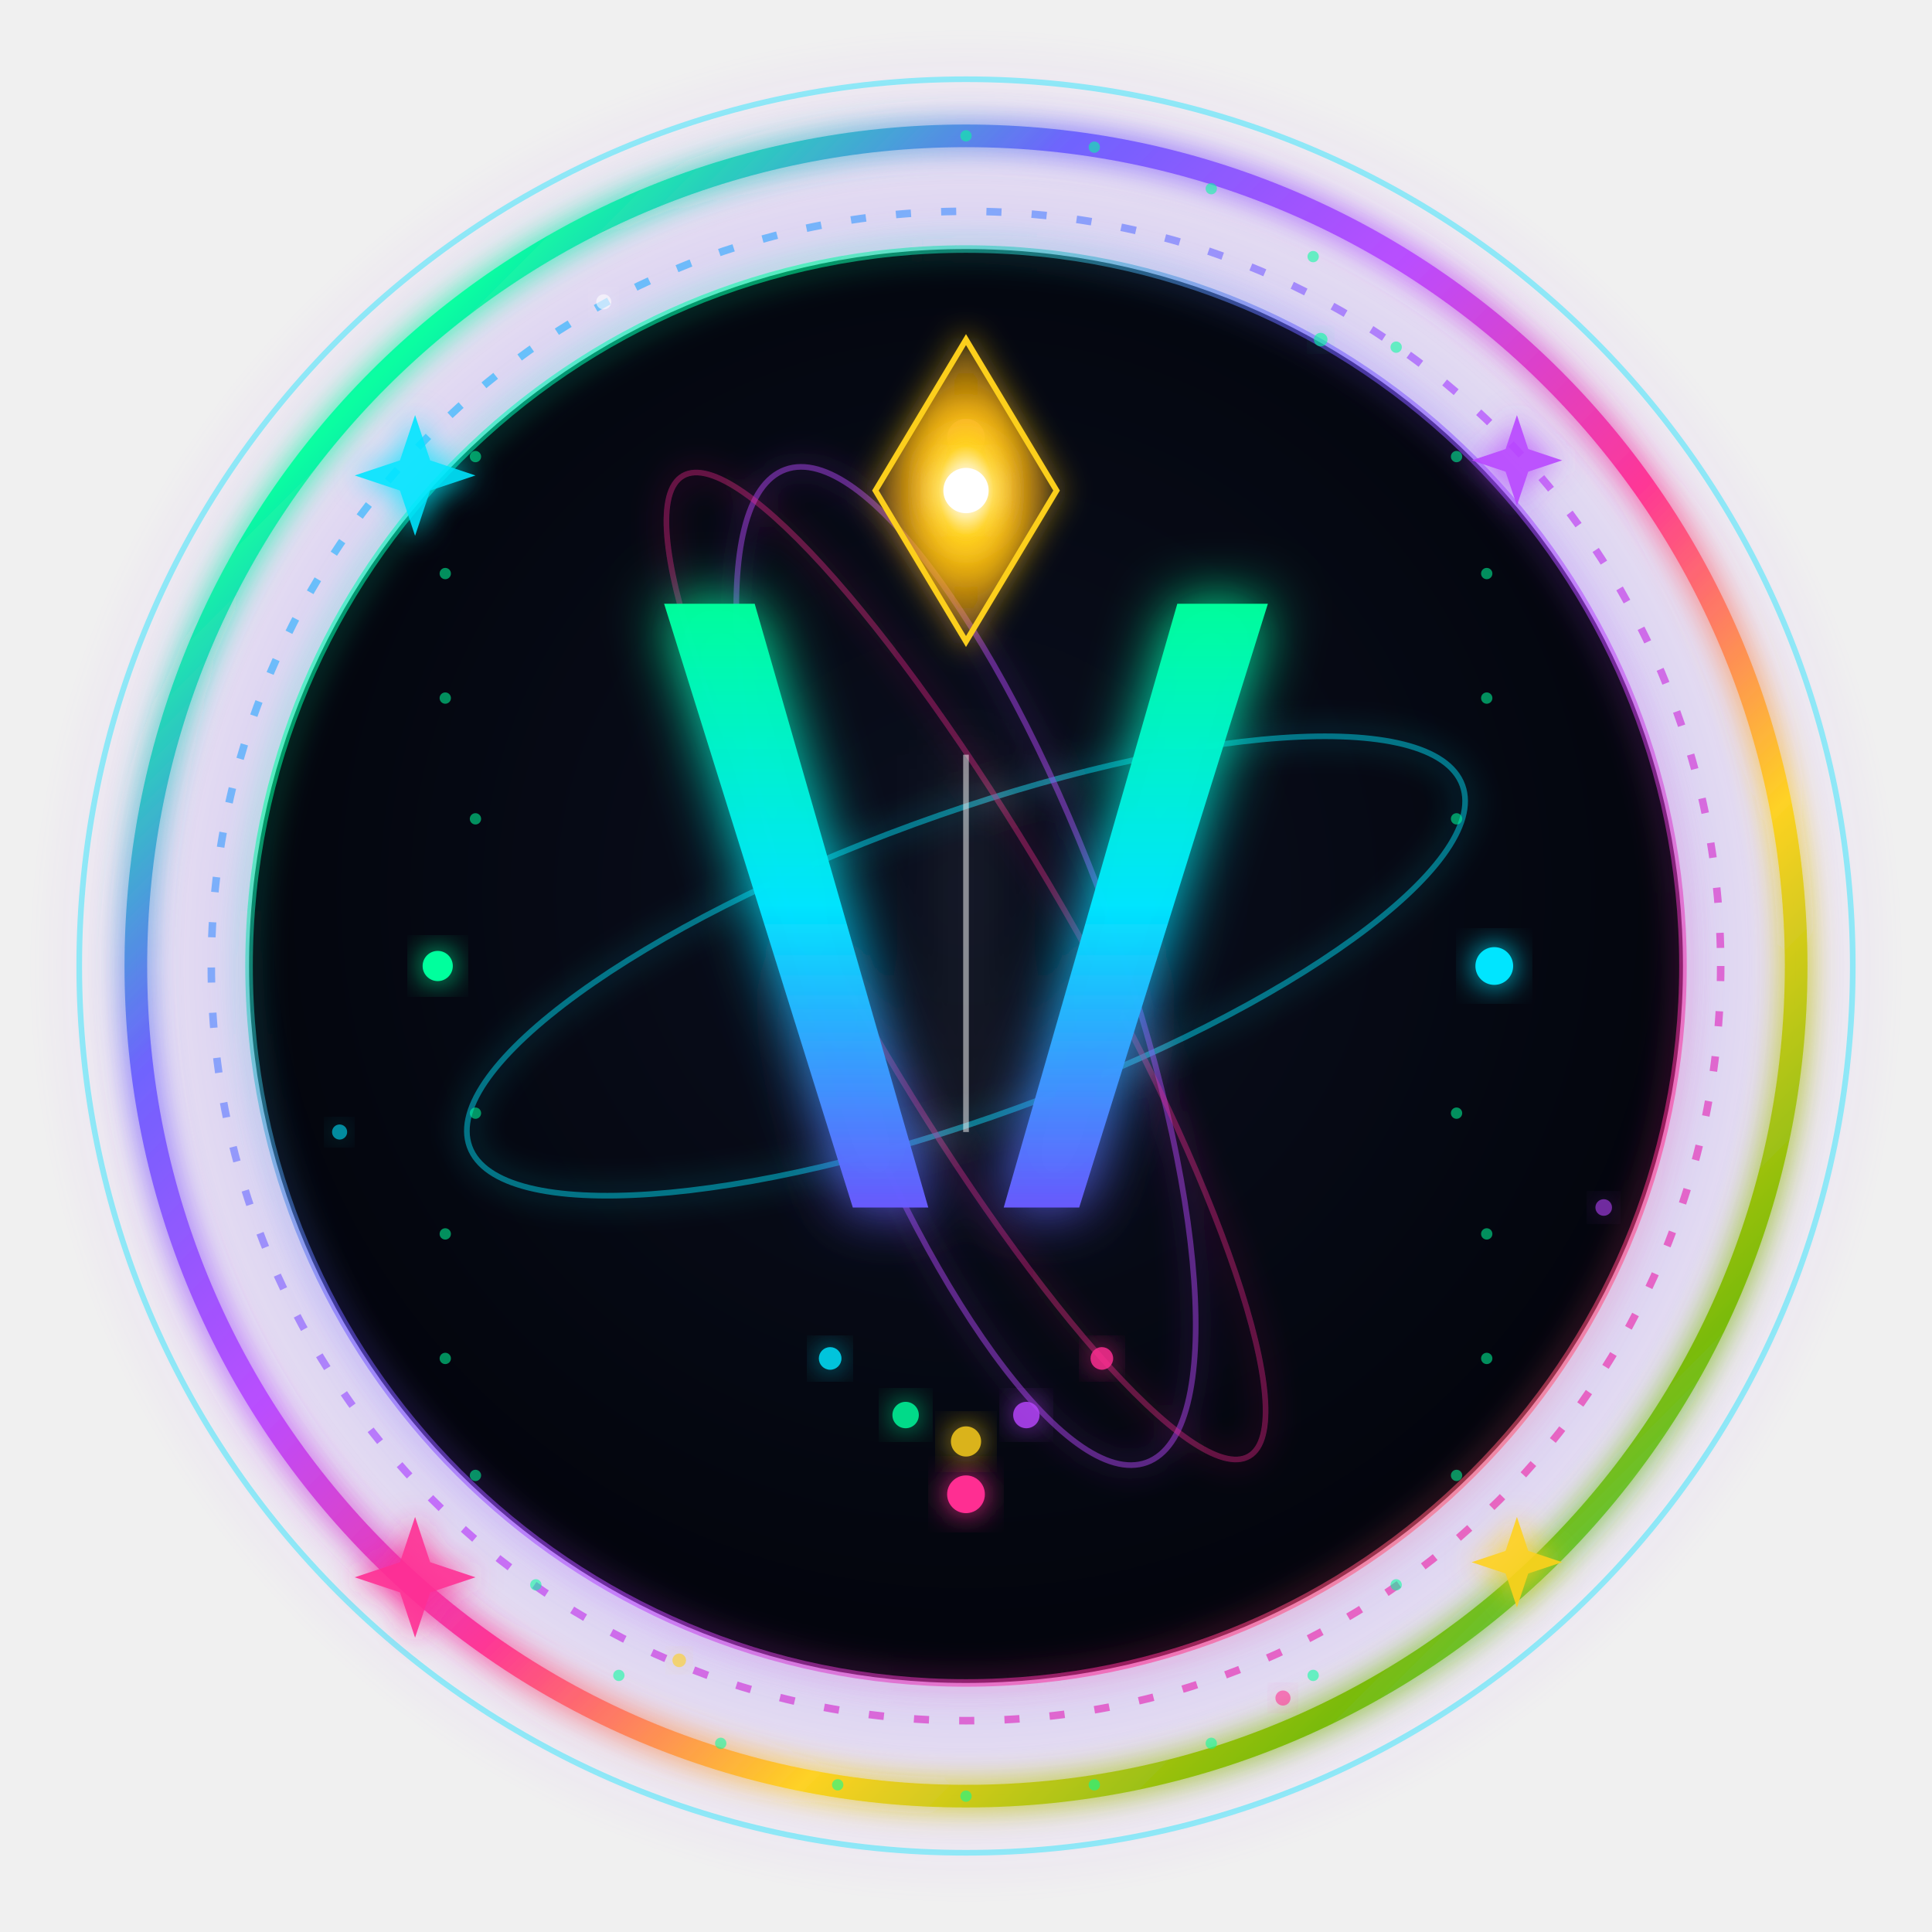
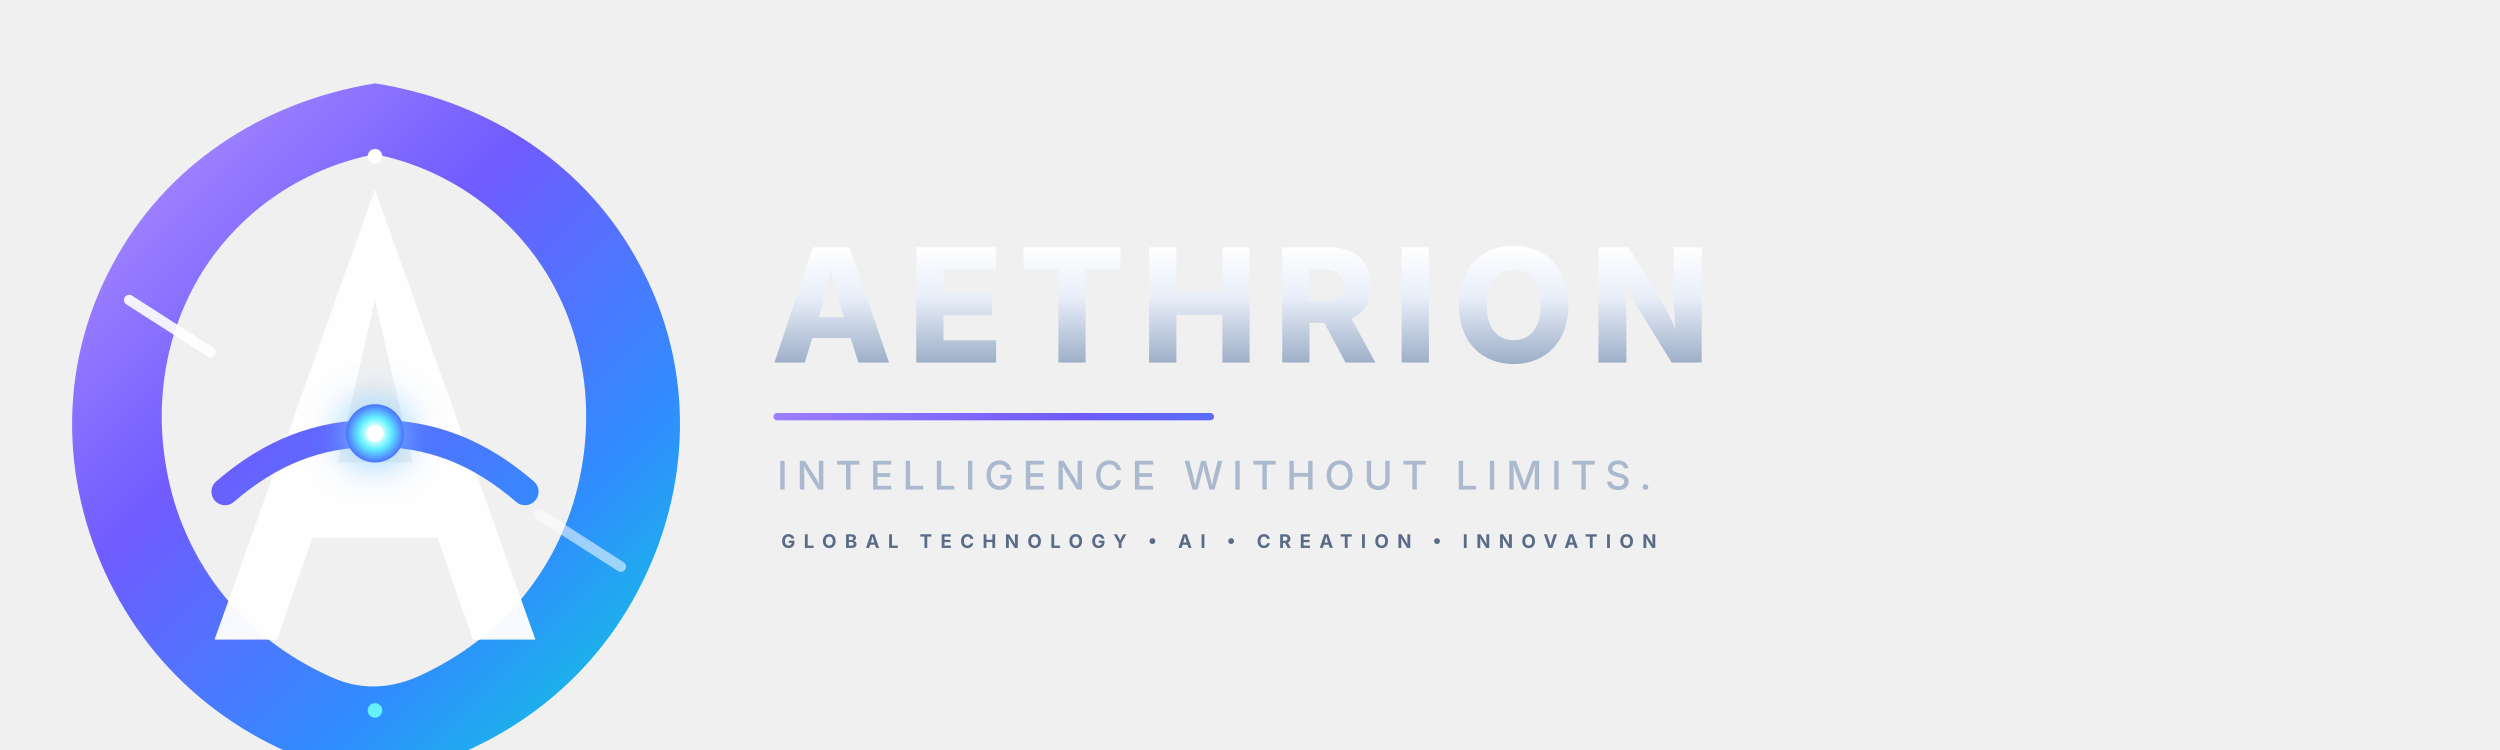
- <svg xmlns="http://www.w3.org/2000/svg" viewBox="0 0 512 512" width="512" height="512">
+ <svg xmlns="http://www.w3.org/2000/svg" viewBox="0 0 1200 360" width="1200" height="360" fill="none" role="img" aria-labelledby="title desc">
  <defs>
-     <linearGradient id="auroraMain" x1="0%" y1="0%" x2="100%" y2="100%">
-       <stop offset="0%" stop-color="#00e5ff" />
-       <stop offset="20%" stop-color="#00ff9d" />
-       <stop offset="40%" stop-color="#6a5cff" />
-       <stop offset="60%" stop-color="#b845ff" />
-       <stop offset="80%" stop-color="#ff2d92" />
-       <stop offset="100%" stop-color="#ffd11a" />
+     <linearGradient id="aethrionSignature" x1="30" y1="30" x2="330" y2="330" gradientUnits="userSpaceOnUse">
+       <stop offset="0%" stop-color="#A98BFF" />
+       <stop offset="32%" stop-color="#705BFF" />
+       <stop offset="65%" stop-color="#318CFF" />
+       <stop offset="100%" stop-color="#00E1D0" />
    </linearGradient>
-     <linearGradient id="vGradient" x1="0%" y1="0%" x2="0%" y2="100%">
-       <stop offset="0%" stop-color="#00ff9d" />
-       <stop offset="50%" stop-color="#00e5ff" />
-       <stop offset="100%" stop-color="#6a5cff" />
+     <linearGradient id="aethrionText" x1="0" y1="0" x2="0" y2="100%">
+       <stop offset="0%" stop-color="#FFFFFF" />
+       <stop offset="45%" stop-color="#E7EDF8" />
+       <stop offset="100%" stop-color="#9CAEC7" />
    </linearGradient>
-     <linearGradient id="quantumRing" x1="0%" y1="0%" x2="100%" y2="100%">
-       <stop offset="0%" stop-color="#00e5ff" />
-       <stop offset="50%" stop-color="#b845ff" />
-       <stop offset="100%" stop-color="#ff2d92" />
-     </linearGradient>
-     <radialGradient id="starGlow" cx="50%" cy="50%" r="50%">
-       <stop offset="0%" stop-color="#ffffff" />
-       <stop offset="30%" stop-color="#ffd11a" />
-       <stop offset="100%" stop-color="#ff9900" stop-opacity="0" />
+     <radialGradient id="aethrionCore" cx="50%" cy="50%" r="50%">
+       <stop offset="0%" stop-color="#FFFFFF" />
+       <stop offset="25%" stop-color="#DFFFFF" />
+       <stop offset="55%" stop-color="#62EFFF" />
+       <stop offset="100%" stop-color="#4C70FF" />
    </radialGradient>
-     <radialGradient id="outerGlow" cx="50%" cy="50%" r="50%">
-       <stop offset="40%" stop-color="#00e5ff" stop-opacity="0.55" />
-       <stop offset="70%" stop-color="#6a5cff" stop-opacity="0.25" />
-       <stop offset="100%" stop-color="#b845ff" stop-opacity="0" />
-     </radialGradient>
-     <radialGradient id="innerBg" cx="50%" cy="45%" r="60%">
-       <stop offset="0%" stop-color="#0a0f1e" />
-       <stop offset="60%" stop-color="#050812" />
-       <stop offset="100%" stop-color="#02030a" />
-     </radialGradient>
-     <linearGradient id="conicFake" x1="0%" y1="0%" x2="100%" y2="100%">
-       <stop offset="0%" stop-color="#00e5ff" />
-       <stop offset="14%" stop-color="#00ff9d" />
-       <stop offset="28%" stop-color="#6a5cff" />
-       <stop offset="42%" stop-color="#b845ff" />
-       <stop offset="56%" stop-color="#ff2d92" />
-       <stop offset="70%" stop-color="#ffd11a" />
-       <stop offset="84%" stop-color="#76b900" />
-       <stop offset="100%" stop-color="#00e5ff" />
-     </linearGradient>
-     <filter id="vGlow" x="-50%" y="-50%" width="200%" height="200%">
-       <feGaussianBlur stdDeviation="8" result="blur" />
+     <filter id="glow" x="-100%" y="-100%" width="300%" height="300%">
+       <feGaussianBlur stdDeviation="6" result="blur" />
      <feMerge>
        <feMergeNode in="blur" />
        <feMergeNode in="SourceGraphic" />
      </feMerge>
    </filter>
-     <filter id="softGlow" x="-50%" y="-50%" width="200%" height="200%">
-       <feGaussianBlur stdDeviation="4" result="blur" />
+     <filter id="coreGlow" x="-400%" y="-400%" width="800%" height="800%">
+       <feGaussianBlur stdDeviation="9" result="blur" />
      <feMerge>
        <feMergeNode in="blur" />
        <feMergeNode in="SourceGraphic" />
      </feMerge>
    </filter>
  </defs>
-   <circle cx="256" cy="256" r="250" fill="url(#outerGlow)" />
-   <circle cx="256" cy="256" r="220" fill="none" stroke="url(#conicFake)" stroke-width="6" opacity="0.95" filter="url(#softGlow)" />
-   <circle cx="256" cy="256" r="200" fill="none" stroke="url(#quantumRing)" stroke-width="2" stroke-dasharray="4 8" opacity="0.7" />
-   <circle cx="256" cy="256" r="235" fill="none" stroke="#00e5ff" stroke-width="1.5" opacity="0.4" />
-   <circle cx="256" cy="256" r="190" fill="url(#innerBg)" />
-   <circle cx="256" cy="256" r="190" fill="none" stroke="url(#auroraMain)" stroke-width="2" opacity="0.6" filter="url(#softGlow)" />
-   <g filter="url(#softGlow)">
-     <ellipse cx="256" cy="256" rx="140" ry="40" fill="none" stroke="#00e5ff" stroke-width="1.5" opacity="0.45" transform="rotate(-20 256 256)" />
-     <ellipse cx="256" cy="256" rx="40" ry="140" fill="none" stroke="#b845ff" stroke-width="1.5" opacity="0.45" transform="rotate(-20 256 256)" />
-     <ellipse cx="256" cy="256" rx="150" ry="30" fill="none" stroke="#ff2d92" stroke-width="1.5" opacity="0.35" transform="rotate(60 256 256)" />
+   <g transform="translate(32 32)">
+     <path d="         M148 8          C93 17 47 48 22 95         C-5 145 -3 203 23 252         C49 301 95 332 148 342          C202 332 248 301 274 252         C300 203 302 145 275 95         C250 48 204 17 148 8          M148 42          C112 49 81 71 63 102         C44 135 41 174 52 210         C64 248 91 277 127 293          C140 299 154 299 168 293          C204 277 231 248 243 210         C254 174 251 135 232 102         C214 71 183 49 148 42       " fill="url(#aethrionSignature)" fill-rule="evenodd" stroke="none" />
+     <path d="         M148 59          L225 275          L195 275          L178 226          L118 226          L101 275          L71 275          Z          M148 112          L130 190          L166 190          Z       " fill="#FFFFFF" fill-rule="evenodd" opacity="0.96" />
+     <path d="         M76 204          C98 185 121 176 148 176          C175 176 198 185 220 204       " fill="none" stroke="url(#aethrionSignature)" stroke-width="13" stroke-linecap="round" />
+     <circle cx="148" cy="176" r="14" fill="url(#aethrionCore)" filter="url(#coreGlow)" />
+     <circle cx="148" cy="176" r="4" fill="#FFFFFF" />
+     <path d="         M30 112         L69 137       " stroke="#FFFFFF" stroke-width="5" stroke-linecap="round" opacity="0.9" />
+     <path d="         M227 215         L266 240       " stroke="#FFFFFF" stroke-width="5" stroke-linecap="round" opacity="0.55" />
+     <circle cx="148" cy="43" r="3.5" fill="#FFFFFF" />
+     <circle cx="148" cy="309" r="3.5" fill="#65F1FF" />
  </g>
-   <circle cx="396" cy="256" r="5" fill="#00e5ff" filter="url(#softGlow)" />
-   <circle cx="256" cy="116" r="5" fill="#b845ff" filter="url(#softGlow)" />
-   <circle cx="256" cy="396" r="5" fill="#ff2d92" filter="url(#softGlow)" />
-   <circle cx="116" cy="256" r="4" fill="#00ff9d" filter="url(#softGlow)" />
-   <g filter="url(#vGlow)">
-     <path d="M 176 160              L 226 320              L 246 320              L 200 160 Z" fill="url(#vGradient)" opacity="0.98" />
-     <path d="M 336 160              L 286 320              L 266 320              L 312 160 Z" fill="url(#vGradient)" opacity="0.98" />
-     <line x1="256" y1="200" x2="256" y2="300" stroke="#ffffff" stroke-width="1.5" opacity="0.5" />
-   </g>
-   <g filter="url(#softGlow)">
-     <polygon points="256,90 280,130 256,170 232,130" fill="url(#starGlow)" stroke="#ffd11a" stroke-width="1.5" opacity="0.98" />
-     <circle cx="256" cy="130" r="6" fill="#ffffff" filter="url(#softGlow)" />
-   </g>
-   <g opacity="0.85">
-     <circle cx="220" cy="360" r="3" fill="#00e5ff" filter="url(#softGlow)" />
-     <circle cx="240" cy="375" r="3.5" fill="#00ff9d" filter="url(#softGlow)" />
-     <circle cx="256" cy="382" r="4" fill="#ffd11a" filter="url(#softGlow)" />
-     <circle cx="272" cy="375" r="3.5" fill="#b845ff" filter="url(#softGlow)" />
-     <circle cx="292" cy="360" r="3" fill="#ff2d92" filter="url(#softGlow)" />
-   </g>
-   <g opacity="0.9">
-     <path d="M 110 110 L 114 122 L 126 126 L 114 130 L 110 142 L 106 130 L 94 126 L 106 122 Z" fill="#00e5ff" filter="url(#softGlow)" />
-     <path d="M 402 110 L 405 119 L 414 122 L 405 125 L 402 134 L 399 125 L 390 122 L 399 119 Z" fill="#b845ff" filter="url(#softGlow)" />
-     <path d="M 110 402 L 114 414 L 126 418 L 114 422 L 110 434 L 106 422 L 94 418 L 106 414 Z" fill="#ff2d92" filter="url(#softGlow)" />
-     <path d="M 402 402 L 405 411 L 414 414 L 405 417 L 402 426 L 399 417 L 390 414 L 399 411 Z" fill="#ffd11a" filter="url(#softGlow)" />
-   </g>
-   <g opacity="0.6">
-     <circle cx="160" cy="80" r="2" fill="#ffffff" filter="url(#softGlow)" />
-     <circle cx="350" cy="90" r="1.8" fill="#00ff9d" filter="url(#softGlow)" />
-     <circle cx="90" cy="300" r="2" fill="#00e5ff" filter="url(#softGlow)" />
-     <circle cx="425" cy="320" r="2.2" fill="#b845ff" filter="url(#softGlow)" />
-     <circle cx="180" cy="440" r="1.8" fill="#ffd11a" filter="url(#softGlow)" />
-     <circle cx="340" cy="450" r="2" fill="#ff2d92" filter="url(#softGlow)" />
-   </g>
-   <g opacity="0.55" fill="#00ff9d">
-     <circle cx="256" cy="36" r="1.5" />
-     <circle cx="290" cy="39" r="1.5" />
-     <circle cx="321" cy="50" r="1.5" />
-     <circle cx="348" cy="68" r="1.5" />
-     <circle cx="370" cy="92" r="1.5" />
-     <circle cx="386" cy="121" r="1.5" />
-     <circle cx="394" cy="152" r="1.5" />
-     <circle cx="394" cy="185" r="1.5" />
-     <circle cx="386" cy="217" r="1.5" />
-     <circle cx="386" cy="295" r="1.5" />
-     <circle cx="394" cy="327" r="1.5" />
-     <circle cx="394" cy="360" r="1.5" />
-     <circle cx="386" cy="391" r="1.5" />
-     <circle cx="370" cy="420" r="1.5" />
-     <circle cx="348" cy="444" r="1.5" />
-     <circle cx="321" cy="462" r="1.5" />
-     <circle cx="290" cy="473" r="1.5" />
-     <circle cx="256" cy="476" r="1.5" />
-     <circle cx="222" cy="473" r="1.5" />
-     <circle cx="191" cy="462" r="1.5" />
-     <circle cx="164" cy="444" r="1.5" />
-     <circle cx="142" cy="420" r="1.5" />
-     <circle cx="126" cy="391" r="1.5" />
-     <circle cx="118" cy="360" r="1.5" />
-     <circle cx="118" cy="327" r="1.5" />
-     <circle cx="126" cy="295" r="1.5" />
-     <circle cx="126" cy="217" r="1.5" />
-     <circle cx="118" cy="185" r="1.5" />
-     <circle cx="118" cy="152" r="1.5" />
-     <circle cx="126" cy="121" r="1.5" />
+   <g transform="translate(370 92)">
+     <text x="0" y="82" font-family="Inter, Montserrat, Poppins, Arial, Helvetica, sans-serif" font-size="76" font-weight="800" letter-spacing="7" fill="url(#aethrionText)">
+ 
+       AETHRION
+ 
+     </text>
+     <path d="         M3 108         C72 108 139 108 211 108       " stroke="url(#aethrionSignature)" stroke-width="3.5" stroke-linecap="round" />
+     <text x="3" y="143" font-family="Inter, Montserrat, Poppins, Arial, Helvetica, sans-serif" font-size="19" font-weight="500" letter-spacing="4.2" fill="#AAB9CE">
+ 
+       INTELLIGENCE WITHOUT LIMITS.
+ 
+     </text>
+     <text x="5" y="171" font-family="Inter, Montserrat, Poppins, Arial, Helvetica, sans-serif" font-size="9" font-weight="700" letter-spacing="4" fill="#586B87">
+ 
+       GLOBAL TECHNOLOGY • AI • CREATION • INNOVATION
+ 
+     </text>
  </g>
</svg>
